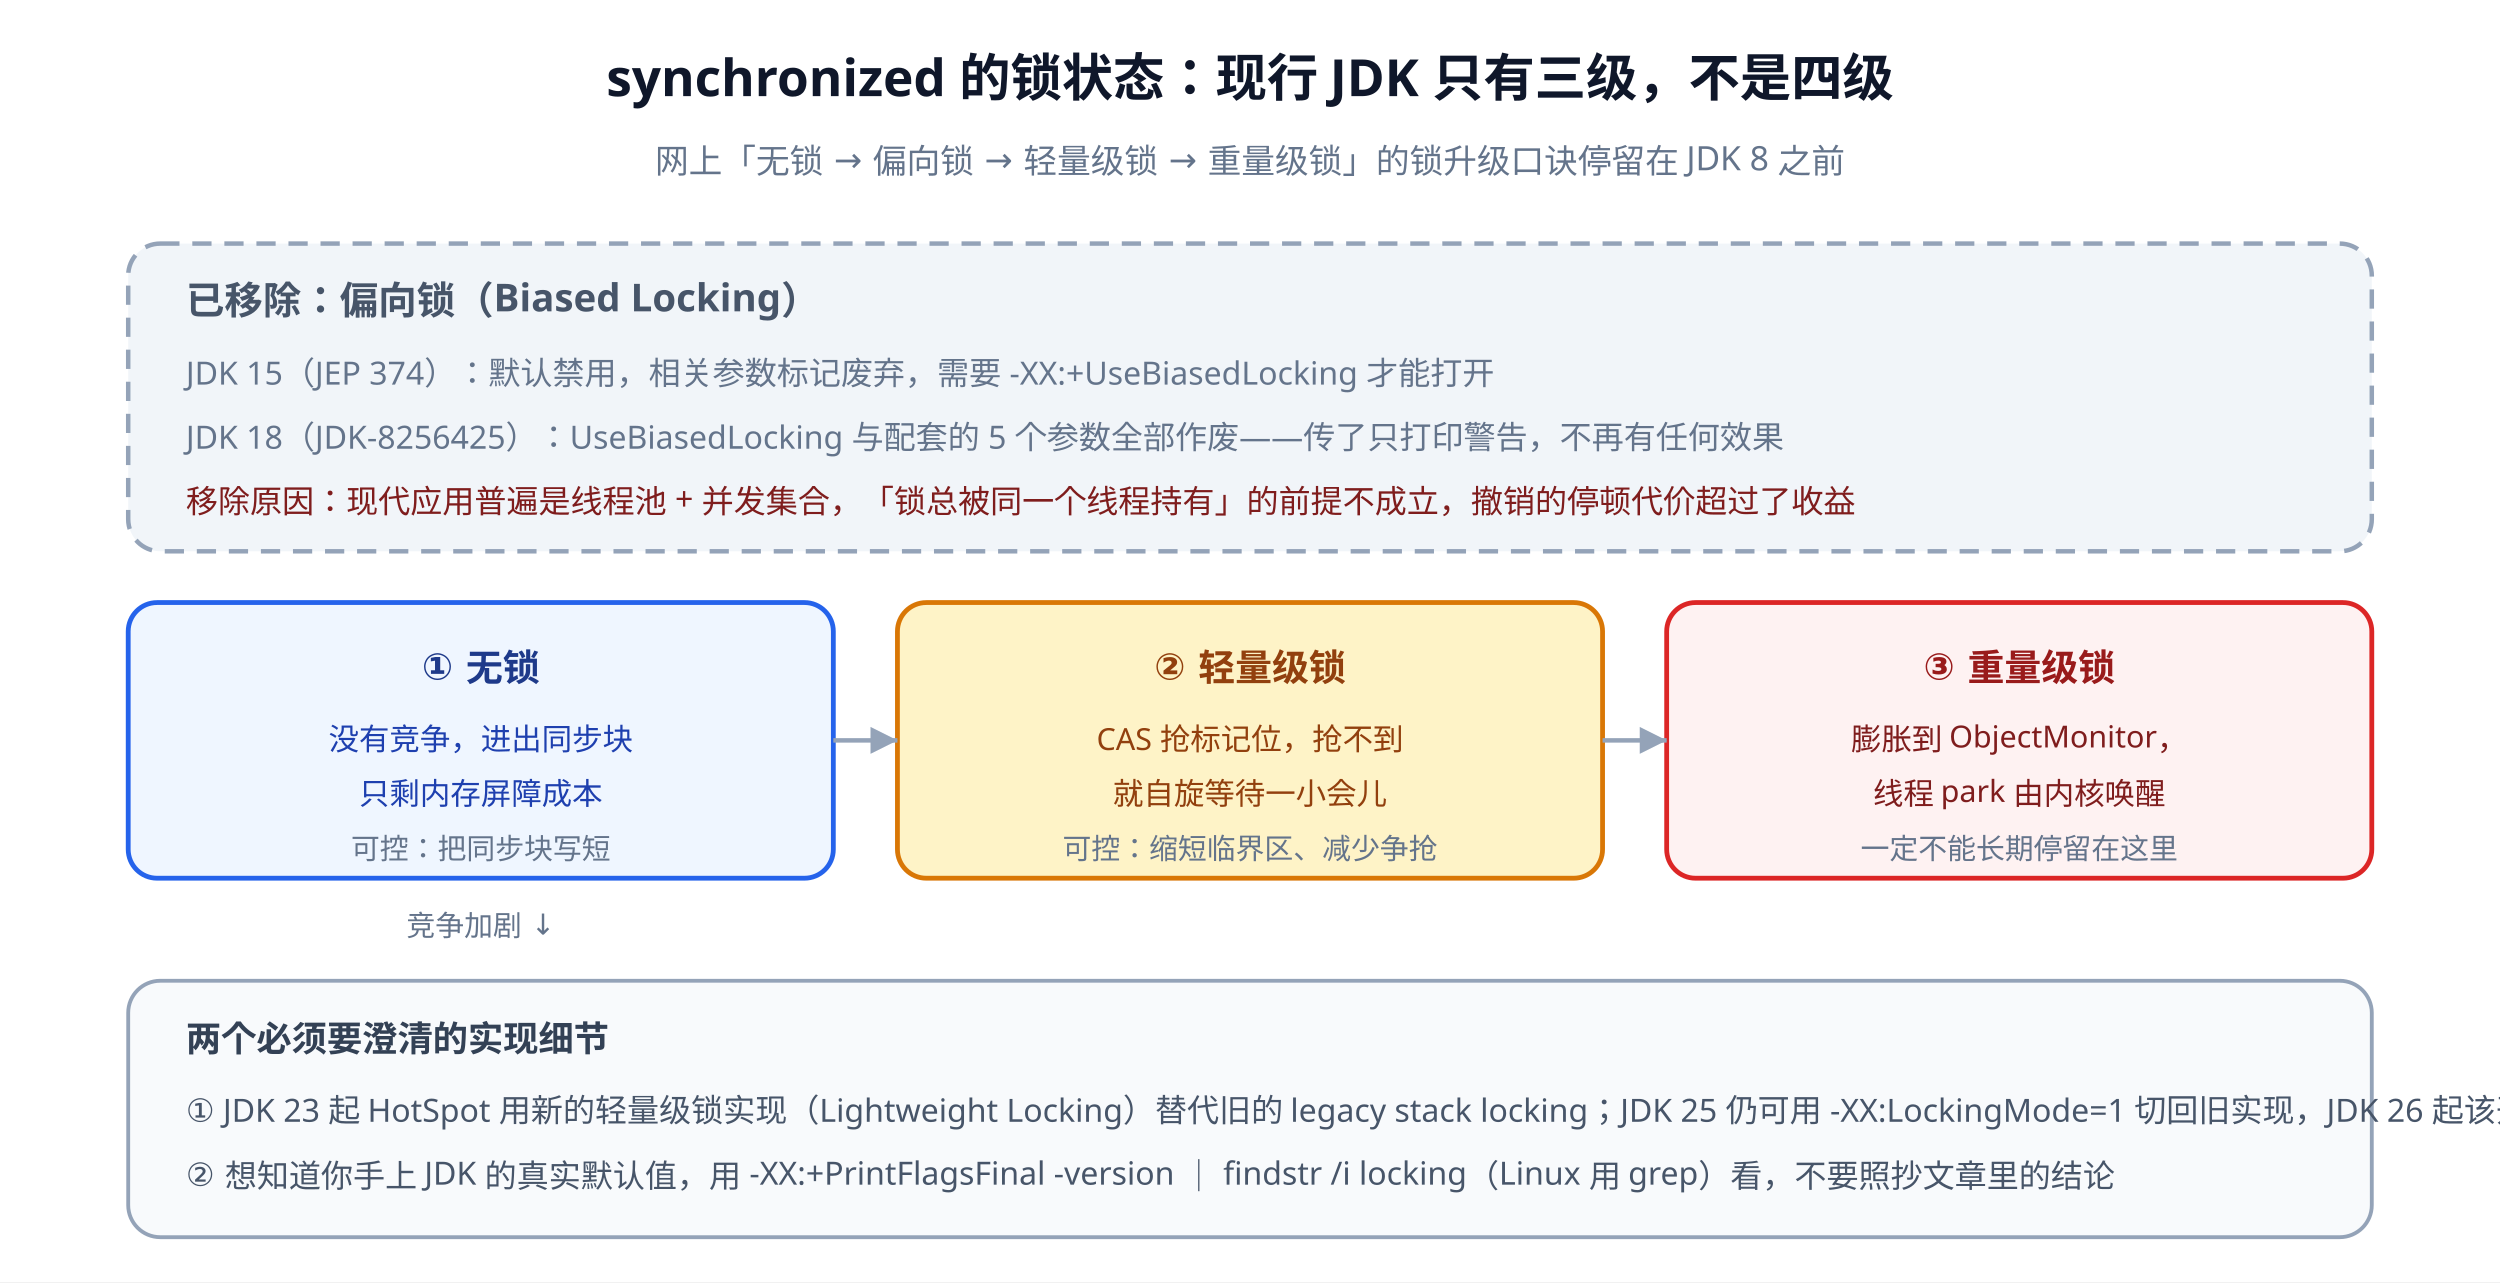
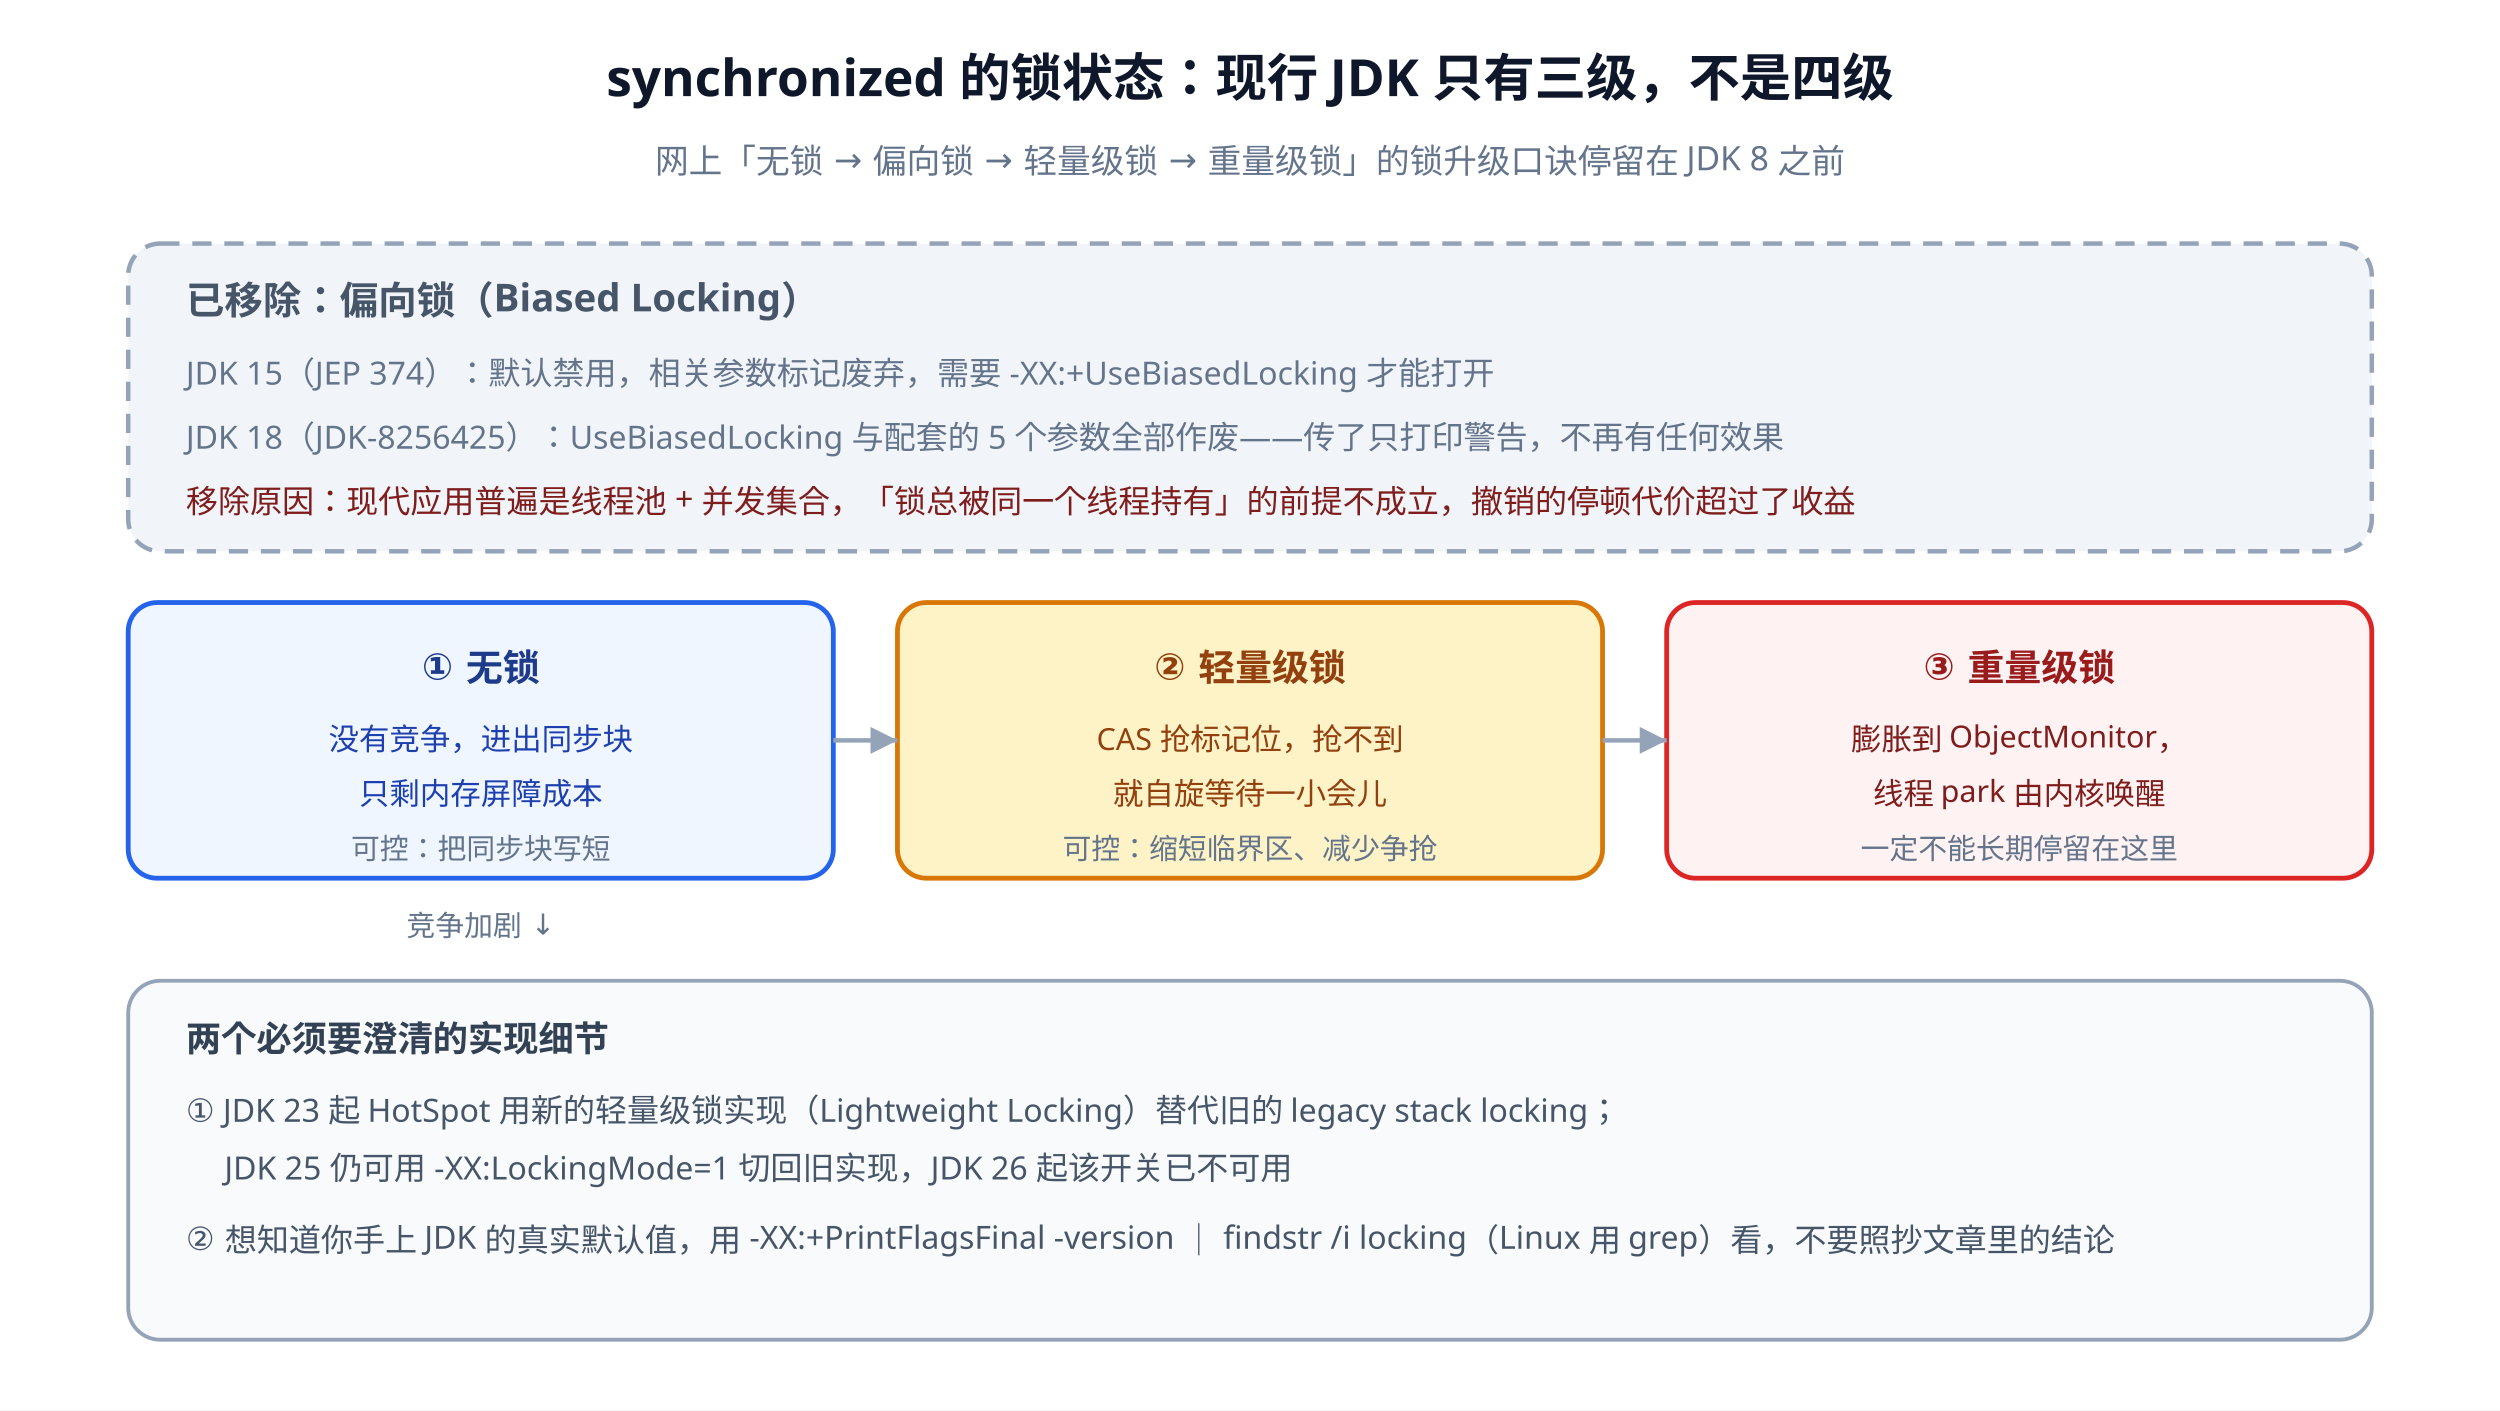
- <svg xmlns="http://www.w3.org/2000/svg" viewBox="0 0 780 400" width="780" height="400" font-family="Microsoft YaHei, PingFang SC, sans-serif">
-   <rect width="780" height="400" fill="#FFFFFF" />
+ <svg xmlns="http://www.w3.org/2000/svg" viewBox="0 0 780 440" width="780" height="440" font-family="Microsoft YaHei, PingFang SC, sans-serif">
+   <rect width="780" height="440" fill="#FFFFFF" />
  <text x="390" y="30" text-anchor="middle" font-size="16" fill="#0F172A" font-weight="bold">synchronized 的锁状态：现行 JDK 只有三级，不是四级</text>
  <text x="390" y="54" text-anchor="middle" font-size="10.5" fill="#64748B">网上「无锁 → 偏向锁 → 轻量级锁 → 重量级锁」的锁升级口诀停留在 JDK 8 之前</text>
  <rect x="40" y="76" width="700" height="96" rx="10" fill="#F1F5F9" stroke="#94A3B8" stroke-width="1.4" stroke-dasharray="6 4" />
  <text x="58" y="98" font-size="12" fill="#475569" font-weight="bold">已移除：偏向锁（Biased Locking）</text>
  <text x="58" y="120" font-size="10" fill="#64748B">JDK 15（JEP 374）：默认禁用，相关参数标记废弃，需要 -XX:+UseBiasedLocking 才能打开</text>
  <text x="58" y="140" font-size="10" fill="#64748B">JDK 18（JDK-8256425）：UseBiasedLocking 与配套的 5 个参数全部作废——传了只打印警告，不再有任何效果</text>
  <text x="58" y="160" font-size="10" fill="#7F1D1D">移除原因：现代应用普遍是线程池 + 并发集合，「锁总被同一个线程持有」的前提不成立，撤销的停顿代价超过了收益</text>
  <rect x="40" y="188" width="220" height="86" rx="9" fill="#EFF6FF" stroke="#2563EB" stroke-width="1.5" />
  <text x="150" y="212" text-anchor="middle" font-size="11.5" fill="#1E3A8A" font-weight="bold">① 无锁</text>
  <text x="150" y="234" text-anchor="middle" font-size="9.5" fill="#1E40AF">没有竞争，进出同步块</text>
  <text x="150" y="251" text-anchor="middle" font-size="9.5" fill="#1E40AF">只剩内存屏障成本</text>
  <text x="150" y="268" text-anchor="middle" font-size="9" fill="#64748B">可控：把同步块写短</text>
  <rect x="280" y="188" width="220" height="86" rx="9" fill="#FEF3C7" stroke="#D97706" stroke-width="1.5" />
  <text x="390" y="212" text-anchor="middle" font-size="11.5" fill="#92400E" font-weight="bold">② 轻量级锁</text>
  <text x="390" y="234" text-anchor="middle" font-size="9.5" fill="#92400E">CAS 抢标记位，抢不到</text>
  <text x="390" y="251" text-anchor="middle" font-size="9.5" fill="#92400E">就自旋等待一小会儿</text>
  <text x="390" y="268" text-anchor="middle" font-size="9" fill="#64748B">可控：缩短临界区、减少争抢</text>
  <rect x="520" y="188" width="220" height="86" rx="9" fill="#FEF2F2" stroke="#DC2626" stroke-width="1.5" />
  <text x="630" y="212" text-anchor="middle" font-size="11.5" fill="#991B1B" font-weight="bold">③ 重量级锁</text>
  <text x="630" y="234" text-anchor="middle" font-size="9.5" fill="#7F1D1D">膨胀到 ObjectMonitor，</text>
  <text x="630" y="251" text-anchor="middle" font-size="9.5" fill="#7F1D1D">线程 park 由内核唤醒</text>
  <text x="630" y="268" text-anchor="middle" font-size="9" fill="#64748B">一定不能长期停留在这里</text>
  <path d="M 260 231 L 280 231" stroke="#94A3B8" stroke-width="1.4" marker-end="url(#arrL)" />
  <path d="M 500 231 L 520 231" stroke="#94A3B8" stroke-width="1.4" marker-end="url(#arrL)" />
  <text x="150" y="292" text-anchor="middle" font-size="9" fill="#64748B">竞争加剧 ↓</text>
-   <rect x="40" y="306" width="700" height="80" rx="10" fill="#F8FAFC" stroke="#94A3B8" stroke-width="1.2" />
+   <rect x="40" y="306" width="700" height="112" rx="10" fill="#F8FAFC" stroke="#94A3B8" stroke-width="1.2" />
  <text x="58" y="328" font-size="11" fill="#334155" font-weight="bold">两个必须要澄清的实现细节</text>
-   <text x="58" y="350" font-size="10" fill="#475569">① JDK 23 起 HotSpot 用新的轻量级锁实现（Lightweight Locking）替代旧的 legacy stack locking；JDK 25 仍可用 -XX:LockingMode=1 切回旧实现，JDK 26 起该开关已不可用</text>
-   <text x="58" y="370" font-size="10" fill="#475569">② 想知道你手上 JDK 的真实默认值，用 -XX:+PrintFlagsFinal -version ｜ findstr /i locking（Linux 用 grep）看，不要照抄文章里的结论</text>
+   <text x="58" y="350" font-size="10" fill="#475569">① JDK 23 起 HotSpot 用新的轻量级锁实现（Lightweight Locking）替代旧的 legacy stack locking；</text>
+   <text x="70" y="368" font-size="10" fill="#475569">JDK 25 仍可用 -XX:LockingMode=1 切回旧实现，JDK 26 起该开关已不可用</text>
+   <text x="58" y="390" font-size="10" fill="#475569">② 想知道你手上 JDK 的真实默认值，用 -XX:+PrintFlagsFinal -version ｜ findstr /i locking（Linux 用 grep）看，不要照抄文章里的结论</text>
  <defs>
    <marker id="arrL" markerWidth="8" markerHeight="8" refX="6" refY="3" orient="auto">
      <path d="M 0 0 L 6 3 L 0 6 z" fill="#94A3B8" />
    </marker>
  </defs>
</svg>
